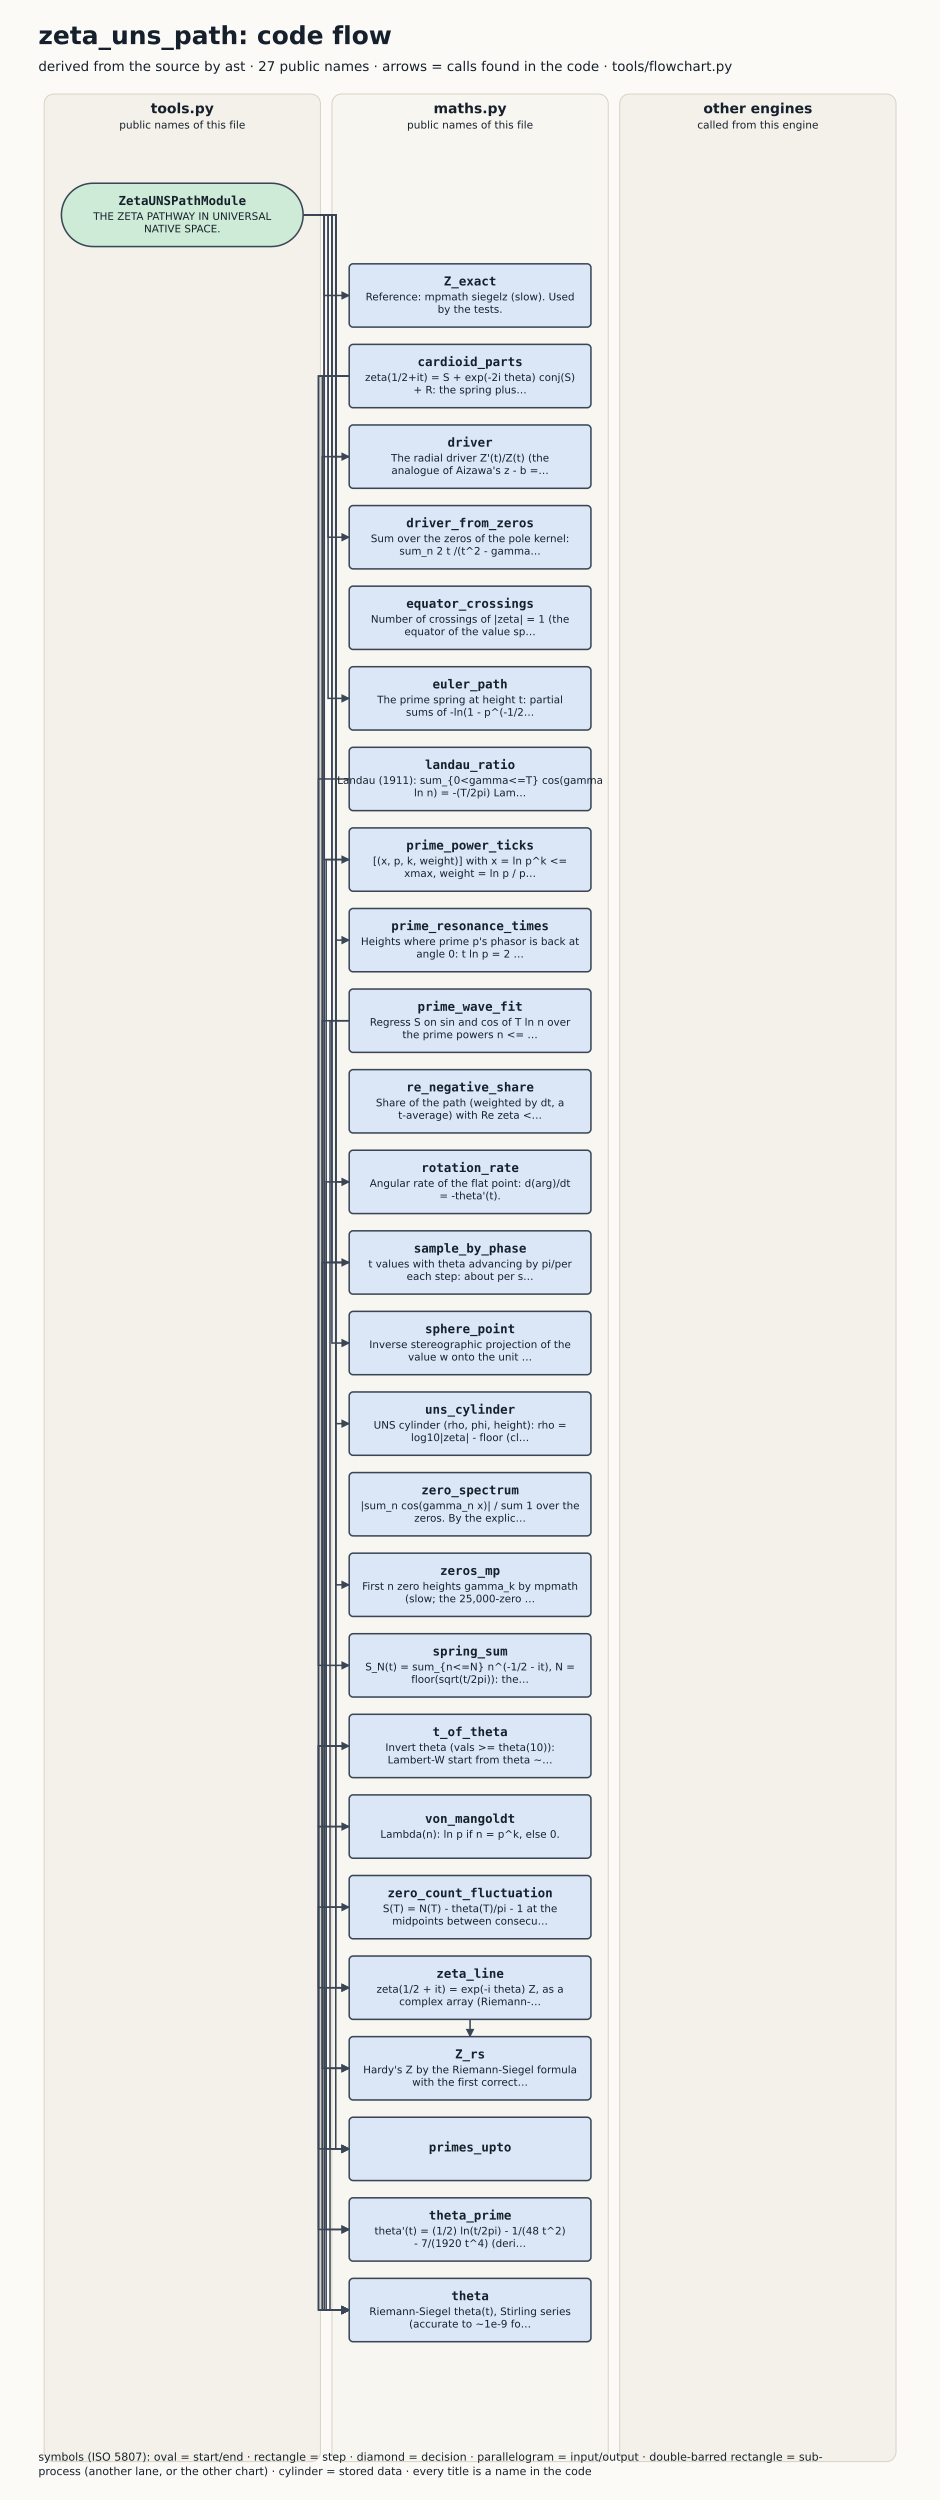
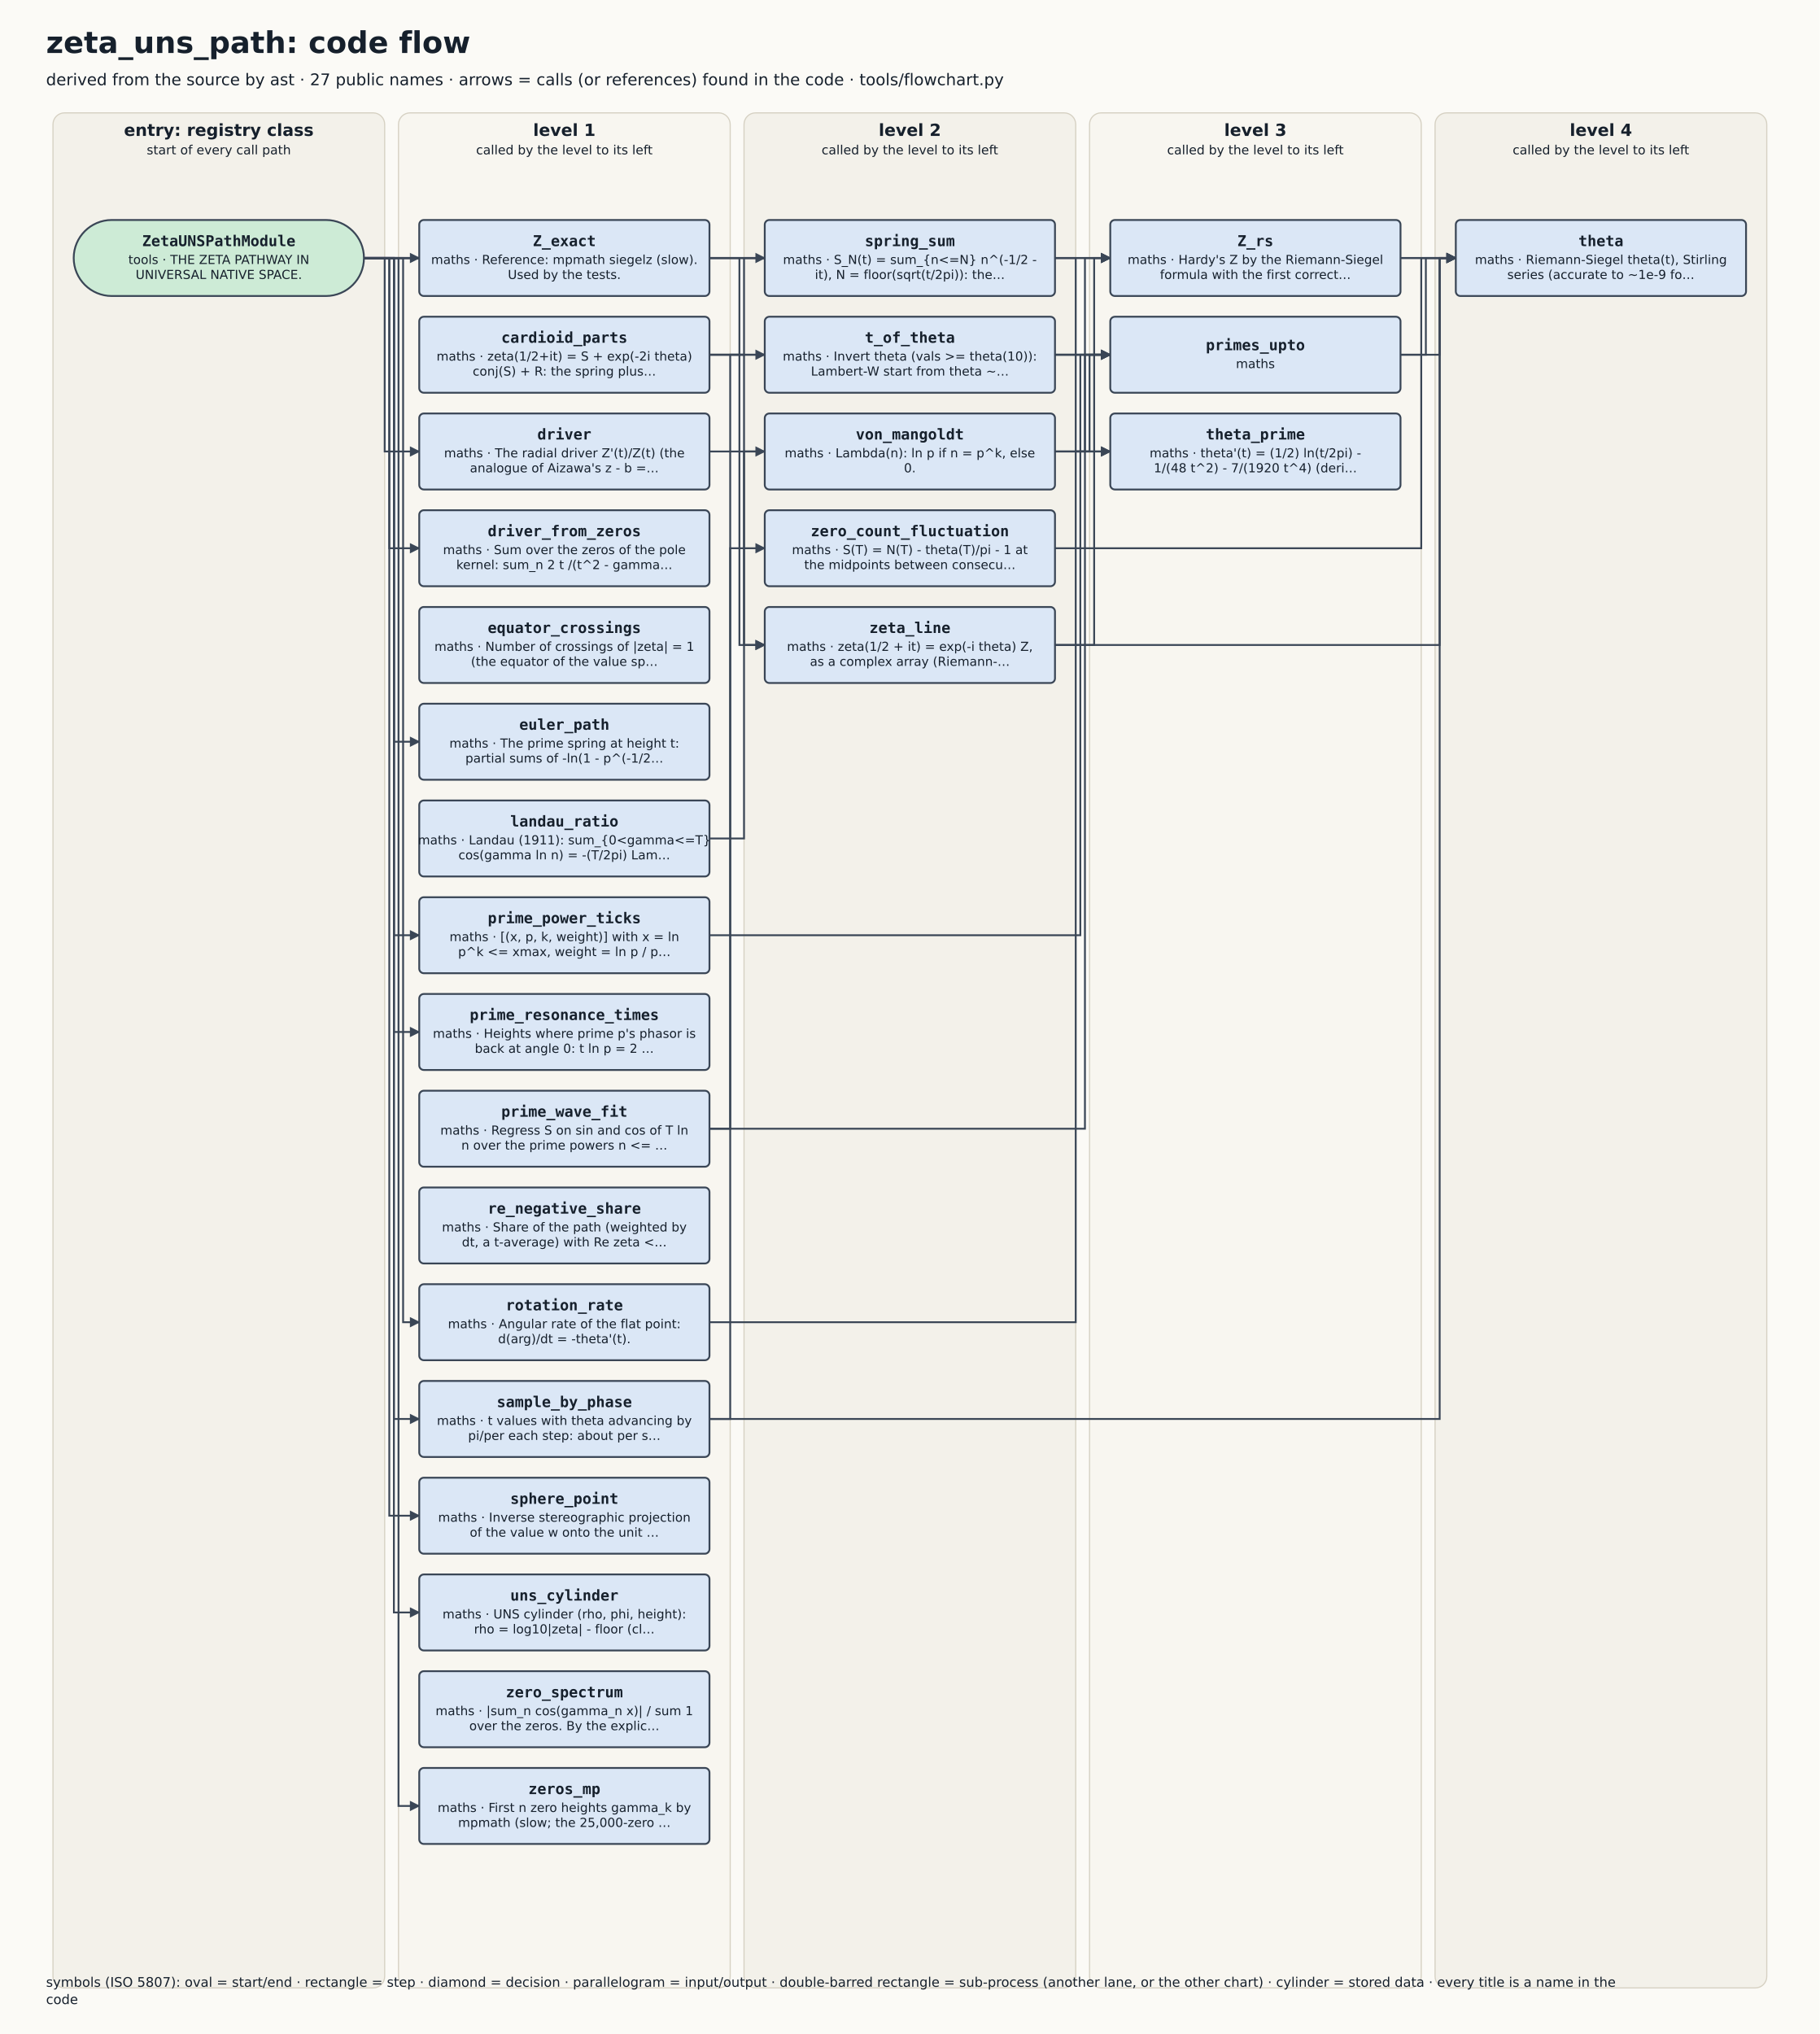
- <svg xmlns="http://www.w3.org/2000/svg" width="980" height="2606" viewBox="0 0 980 2606" font-family="DejaVu Sans, Verdana, sans-serif">
+ <svg xmlns="http://www.w3.org/2000/svg" width="1580" height="1766" viewBox="0 0 1580 1766" font-family="DejaVu Sans, Verdana, sans-serif">
  <defs>
    <marker id="ah" viewBox="0 0 10 10" refX="9" refY="5" markerWidth="9" markerHeight="9" markerUnits="userSpaceOnUse" orient="auto-start-reverse">
      <path d="M0,0 L10,5 L0,10 z" fill="#3a4656" />
    </marker>
  </defs>
-   <rect width="980" height="2606" fill="#fbfaf6" />
+   <rect width="1580" height="1766" fill="#fbfaf6" />
  <text x="40" y="46" font-size="26" font-weight="700" fill="#16202c">zeta_uns_path: code flow</text>
-   <text x="40" y="74" font-size="14" fill="#16202c">derived from the source by ast · 27 public names · arrows = calls found in the code · tools/flowchart.py</text>
-   <rect x="46" y="98" width="288" height="2468" rx="10" fill="#f3f1ea" stroke="#d6d1c3" />
-   <text x="190.0" y="118" font-size="14.5" font-weight="700" fill="#16202c" text-anchor="middle">tools.py</text>
-   <text x="190.0" y="134" font-size="11" fill="#16202c" text-anchor="middle">public names of this file</text>
-   <rect x="346" y="98" width="288" height="2468" rx="10" fill="#f8f6f0" stroke="#d6d1c3" />
-   <text x="490.0" y="118" font-size="14.5" font-weight="700" fill="#16202c" text-anchor="middle">maths.py</text>
-   <text x="490.0" y="134" font-size="11" fill="#16202c" text-anchor="middle">public names of this file</text>
-   <rect x="646" y="98" width="288" height="2468" rx="10" fill="#f3f1ea" stroke="#d6d1c3" />
-   <text x="790.0" y="118" font-size="14.5" font-weight="700" fill="#16202c" text-anchor="middle">other engines</text>
-   <text x="790.0" y="134" font-size="11" fill="#16202c" text-anchor="middle">called from this engine</text>
-   <path d="M364.0,2156.0 L344.0,2156.0 L344.0,2408.0 L364.0,2408.0" fill="none" stroke="#3a4656" stroke-width="1.6" marker-end="url(#ah)" />
-   <path d="M364.0,392.0 L332.0,392.0 L332.0,1736.0 L364.0,1736.0" fill="none" stroke="#3a4656" stroke-width="1.6" marker-end="url(#ah)" />
-   <path d="M364.0,392.0 L336.0,392.0 L336.0,2408.0 L364.0,2408.0" fill="none" stroke="#3a4656" stroke-width="1.6" marker-end="url(#ah)" />
-   <path d="M364.0,392.0 L332.0,392.0 L332.0,2072.0 L364.0,2072.0" fill="none" stroke="#3a4656" stroke-width="1.6" marker-end="url(#ah)" />
-   <path d="M364.0,476.0 L336.0,476.0 L336.0,2156.0 L364.0,2156.0" fill="none" stroke="#3a4656" stroke-width="1.6" marker-end="url(#ah)" />
-   <path d="M364.0,812.0 L332.0,812.0 L332.0,1904.0 L364.0,1904.0" fill="none" stroke="#3a4656" stroke-width="1.6" marker-end="url(#ah)" />
-   <path d="M364.0,896.0 L340.0,896.0 L340.0,2240.0 L364.0,2240.0" fill="none" stroke="#3a4656" stroke-width="1.6" marker-end="url(#ah)" />
-   <path d="M364.0,1064.0 L344.0,1064.0 L344.0,2240.0 L364.0,2240.0" fill="none" stroke="#3a4656" stroke-width="1.6" marker-end="url(#ah)" />
-   <path d="M364.0,1064.0 L336.0,1064.0 L336.0,1988.0 L364.0,1988.0" fill="none" stroke="#3a4656" stroke-width="1.6" marker-end="url(#ah)" />
-   <path d="M364.0,1232.0 L340.0,1232.0 L340.0,2324.0 L364.0,2324.0" fill="none" stroke="#3a4656" stroke-width="1.6" marker-end="url(#ah)" />
-   <path d="M364.0,1316.0 L340.0,1316.0 L340.0,1820.0 L364.0,1820.0" fill="none" stroke="#3a4656" stroke-width="1.6" marker-end="url(#ah)" />
-   <path d="M364.0,1316.0 L336.0,1316.0 L336.0,2408.0 L364.0,2408.0" fill="none" stroke="#3a4656" stroke-width="1.6" marker-end="url(#ah)" />
-   <path d="M364.0,1820.0 L332.0,1820.0 L332.0,2408.0 L364.0,2408.0" fill="none" stroke="#3a4656" stroke-width="1.6" marker-end="url(#ah)" />
-   <path d="M364.0,1820.0 L332.0,1820.0 L332.0,2324.0 L364.0,2324.0" fill="none" stroke="#3a4656" stroke-width="1.6" marker-end="url(#ah)" />
-   <path d="M364.0,1904.0 L332.0,1904.0 L332.0,2240.0 L364.0,2240.0" fill="none" stroke="#3a4656" stroke-width="1.6" marker-end="url(#ah)" />
-   <path d="M364.0,1988.0 L332.0,1988.0 L332.0,2408.0 L364.0,2408.0" fill="none" stroke="#3a4656" stroke-width="1.6" marker-end="url(#ah)" />
-   <path d="M490.0,2105.0 L490.0,2123.0" fill="none" stroke="#3a4656" stroke-width="1.6" marker-end="url(#ah)" />
-   <path d="M364.0,2072.0 L340.0,2072.0 L340.0,2408.0 L364.0,2408.0" fill="none" stroke="#3a4656" stroke-width="1.6" marker-end="url(#ah)" />
-   <path d="M316.0,224.0 L338.0,224.0 L338.0,308.0 L364.0,308.0" fill="none" stroke="#3a4656" stroke-width="1.6" marker-end="url(#ah)" />
-   <path d="M316.0,224.0 L338.0,224.0 L338.0,2156.0 L364.0,2156.0" fill="none" stroke="#3a4656" stroke-width="1.6" marker-end="url(#ah)" />
-   <path d="M316.0,224.0 L346.0,224.0 L346.0,476.0 L364.0,476.0" fill="none" stroke="#3a4656" stroke-width="1.6" marker-end="url(#ah)" />
-   <path d="M316.0,224.0 L342.0,224.0 L342.0,560.0 L364.0,560.0" fill="none" stroke="#3a4656" stroke-width="1.6" marker-end="url(#ah)" />
-   <path d="M316.0,224.0 L342.0,224.0 L342.0,728.0 L364.0,728.0" fill="none" stroke="#3a4656" stroke-width="1.6" marker-end="url(#ah)" />
-   <path d="M316.0,224.0 L338.0,224.0 L338.0,896.0 L364.0,896.0" fill="none" stroke="#3a4656" stroke-width="1.6" marker-end="url(#ah)" />
-   <path d="M316.0,224.0 L350.0,224.0 L350.0,980.0 L364.0,980.0" fill="none" stroke="#3a4656" stroke-width="1.6" marker-end="url(#ah)" />
-   <path d="M316.0,224.0 L350.0,224.0 L350.0,2240.0 L364.0,2240.0" fill="none" stroke="#3a4656" stroke-width="1.6" marker-end="url(#ah)" />
-   <path d="M316.0,224.0 L350.0,224.0 L350.0,1232.0 L364.0,1232.0" fill="none" stroke="#3a4656" stroke-width="1.6" marker-end="url(#ah)" />
-   <path d="M316.0,224.0 L346.0,224.0 L346.0,1316.0 L364.0,1316.0" fill="none" stroke="#3a4656" stroke-width="1.6" marker-end="url(#ah)" />
-   <path d="M316.0,224.0 L346.0,224.0 L346.0,1400.0 L364.0,1400.0" fill="none" stroke="#3a4656" stroke-width="1.6" marker-end="url(#ah)" />
-   <path d="M316.0,224.0 L338.0,224.0 L338.0,2408.0 L364.0,2408.0" fill="none" stroke="#3a4656" stroke-width="1.6" marker-end="url(#ah)" />
-   <path d="M316.0,224.0 L350.0,224.0 L350.0,1484.0 L364.0,1484.0" fill="none" stroke="#3a4656" stroke-width="1.6" marker-end="url(#ah)" />
-   <path d="M316.0,224.0 L350.0,224.0 L350.0,1652.0 L364.0,1652.0" fill="none" stroke="#3a4656" stroke-width="1.6" marker-end="url(#ah)" />
-   <path d="M316.0,224.0 L350.0,224.0 L350.0,2072.0 L364.0,2072.0" fill="none" stroke="#3a4656" stroke-width="1.6" marker-end="url(#ah)" />
+   <text x="40" y="74" font-size="14" fill="#16202c">derived from the source by ast · 27 public names · arrows = calls (or references) found in the code · tools/flowchart.py</text>
+   <rect x="46" y="98" width="288" height="1628" rx="10" fill="#f3f1ea" stroke="#d6d1c3" />
+   <text x="190.0" y="118" font-size="14.5" font-weight="700" fill="#16202c" text-anchor="middle">entry: registry class</text>
+   <text x="190.0" y="134" font-size="11" fill="#16202c" text-anchor="middle">start of every call path</text>
+   <rect x="346" y="98" width="288" height="1628" rx="10" fill="#f8f6f0" stroke="#d6d1c3" />
+   <text x="490.0" y="118" font-size="14.5" font-weight="700" fill="#16202c" text-anchor="middle">level 1</text>
+   <text x="490.0" y="134" font-size="11" fill="#16202c" text-anchor="middle">called by the level to its left</text>
+   <rect x="646" y="98" width="288" height="1628" rx="10" fill="#f3f1ea" stroke="#d6d1c3" />
+   <text x="790.0" y="118" font-size="14.5" font-weight="700" fill="#16202c" text-anchor="middle">level 2</text>
+   <text x="790.0" y="134" font-size="11" fill="#16202c" text-anchor="middle">called by the level to its left</text>
+   <rect x="946" y="98" width="288" height="1628" rx="10" fill="#f8f6f0" stroke="#d6d1c3" />
+   <text x="1090.0" y="118" font-size="14.5" font-weight="700" fill="#16202c" text-anchor="middle">level 3</text>
+   <text x="1090.0" y="134" font-size="11" fill="#16202c" text-anchor="middle">called by the level to its left</text>
+   <rect x="1246" y="98" width="288" height="1628" rx="10" fill="#f3f1ea" stroke="#d6d1c3" />
+   <text x="1390.0" y="118" font-size="14.5" font-weight="700" fill="#16202c" text-anchor="middle">level 4</text>
+   <text x="1390.0" y="134" font-size="11" fill="#16202c" text-anchor="middle">called by the level to its left</text>
+   <path d="M1216.0,224.0 L1234.0,224.0 L1234.0,224.0 L1264.0,224.0" fill="none" stroke="#3a4656" stroke-width="1.6" marker-end="url(#ah)" />
+   <path d="M616.0,308.0 L646.0,308.0 L646.0,224.0 L664.0,224.0" fill="none" stroke="#3a4656" stroke-width="1.6" marker-end="url(#ah)" />
+   <path d="M616.0,308.0 L1250.0,308.0 L1250.0,224.0 L1264.0,224.0" fill="none" stroke="#3a4656" stroke-width="1.6" marker-end="url(#ah)" />
+   <path d="M616.0,308.0 L646.0,308.0 L646.0,560.0 L664.0,560.0" fill="none" stroke="#3a4656" stroke-width="1.6" marker-end="url(#ah)" />
+   <path d="M616.0,392.0 L942.0,392.0 L942.0,224.0 L964.0,224.0" fill="none" stroke="#3a4656" stroke-width="1.6" marker-end="url(#ah)" />
+   <path d="M616.0,728.0 L646.0,728.0 L646.0,392.0 L664.0,392.0" fill="none" stroke="#3a4656" stroke-width="1.6" marker-end="url(#ah)" />
+   <path d="M616.0,812.0 L938.0,812.0 L938.0,308.0 L964.0,308.0" fill="none" stroke="#3a4656" stroke-width="1.6" marker-end="url(#ah)" />
+   <path d="M616.0,980.0 L942.0,980.0 L942.0,308.0 L964.0,308.0" fill="none" stroke="#3a4656" stroke-width="1.6" marker-end="url(#ah)" />
+   <path d="M616.0,980.0 L634.0,980.0 L634.0,476.0 L664.0,476.0" fill="none" stroke="#3a4656" stroke-width="1.6" marker-end="url(#ah)" />
+   <path d="M616.0,1148.0 L934.0,1148.0 L934.0,392.0 L964.0,392.0" fill="none" stroke="#3a4656" stroke-width="1.6" marker-end="url(#ah)" />
+   <path d="M616.0,1232.0 L634.0,1232.0 L634.0,308.0 L664.0,308.0" fill="none" stroke="#3a4656" stroke-width="1.6" marker-end="url(#ah)" />
+   <path d="M616.0,1232.0 L1250.0,1232.0 L1250.0,224.0 L1264.0,224.0" fill="none" stroke="#3a4656" stroke-width="1.6" marker-end="url(#ah)" />
+   <path d="M916.0,308.0 L1238.0,308.0 L1238.0,224.0 L1264.0,224.0" fill="none" stroke="#3a4656" stroke-width="1.6" marker-end="url(#ah)" />
+   <path d="M916.0,308.0 L934.0,308.0 L934.0,392.0 L964.0,392.0" fill="none" stroke="#3a4656" stroke-width="1.6" marker-end="url(#ah)" />
+   <path d="M916.0,392.0 L946.0,392.0 L946.0,308.0 L964.0,308.0" fill="none" stroke="#3a4656" stroke-width="1.6" marker-end="url(#ah)" />
+   <path d="M916.0,476.0 L1234.0,476.0 L1234.0,224.0 L1264.0,224.0" fill="none" stroke="#3a4656" stroke-width="1.6" marker-end="url(#ah)" />
+   <path d="M916.0,560.0 L950.0,560.0 L950.0,224.0 L964.0,224.0" fill="none" stroke="#3a4656" stroke-width="1.6" marker-end="url(#ah)" />
+   <path d="M916.0,560.0 L1250.0,560.0 L1250.0,224.0 L1264.0,224.0" fill="none" stroke="#3a4656" stroke-width="1.6" marker-end="url(#ah)" />
+   <path d="M316.0,224.0 L350.0,224.0 L350.0,224.0 L364.0,224.0" fill="none" stroke="#3a4656" stroke-width="1.6" marker-end="url(#ah)" />
+   <path d="M316.0,224.0 L946.0,224.0 L946.0,224.0 L964.0,224.0" fill="none" stroke="#3a4656" stroke-width="1.6" marker-end="url(#ah)" />
+   <path d="M316.0,224.0 L334.0,224.0 L334.0,392.0 L364.0,392.0" fill="none" stroke="#3a4656" stroke-width="1.6" marker-end="url(#ah)" />
+   <path d="M316.0,224.0 L338.0,224.0 L338.0,476.0 L364.0,476.0" fill="none" stroke="#3a4656" stroke-width="1.6" marker-end="url(#ah)" />
+   <path d="M316.0,224.0 L342.0,224.0 L342.0,644.0 L364.0,644.0" fill="none" stroke="#3a4656" stroke-width="1.6" marker-end="url(#ah)" />
+   <path d="M316.0,224.0 L342.0,224.0 L342.0,812.0 L364.0,812.0" fill="none" stroke="#3a4656" stroke-width="1.6" marker-end="url(#ah)" />
+   <path d="M316.0,224.0 L342.0,224.0 L342.0,896.0 L364.0,896.0" fill="none" stroke="#3a4656" stroke-width="1.6" marker-end="url(#ah)" />
+   <path d="M316.0,224.0 L934.0,224.0 L934.0,308.0 L964.0,308.0" fill="none" stroke="#3a4656" stroke-width="1.6" marker-end="url(#ah)" />
+   <path d="M316.0,224.0 L350.0,224.0 L350.0,1148.0 L364.0,1148.0" fill="none" stroke="#3a4656" stroke-width="1.6" marker-end="url(#ah)" />
+   <path d="M316.0,224.0 L342.0,224.0 L342.0,1232.0 L364.0,1232.0" fill="none" stroke="#3a4656" stroke-width="1.6" marker-end="url(#ah)" />
+   <path d="M316.0,224.0 L338.0,224.0 L338.0,1316.0 L364.0,1316.0" fill="none" stroke="#3a4656" stroke-width="1.6" marker-end="url(#ah)" />
+   <path d="M316.0,224.0 L1246.0,224.0 L1246.0,224.0 L1264.0,224.0" fill="none" stroke="#3a4656" stroke-width="1.6" marker-end="url(#ah)" />
+   <path d="M316.0,224.0 L342.0,224.0 L342.0,1400.0 L364.0,1400.0" fill="none" stroke="#3a4656" stroke-width="1.6" marker-end="url(#ah)" />
+   <path d="M316.0,224.0 L346.0,224.0 L346.0,1568.0 L364.0,1568.0" fill="none" stroke="#3a4656" stroke-width="1.6" marker-end="url(#ah)" />
+   <path d="M316.0,224.0 L642.0,224.0 L642.0,560.0 L664.0,560.0" fill="none" stroke="#3a4656" stroke-width="1.6" marker-end="url(#ah)" />
  <rect x="64.0" y="191.0" width="252" height="66" rx="33.0" fill="#cdebd6" stroke="#3a4656" stroke-width="1.6" />
  <text x="190.0" y="213.7" font-size="13.0" font-weight="700" fill="#16202c" text-anchor="middle" font-family="DejaVu Sans Mono, monospace">ZetaUNSPathModule</text>
-   <text x="190.0" y="229.2" font-size="10.8" fill="#16202c" text-anchor="middle">THE ZETA PATHWAY IN UNIVERSAL</text>
-   <text x="190.0" y="242.2" font-size="10.8" fill="#16202c" text-anchor="middle">NATIVE SPACE.</text>
+   <text x="190.0" y="229.2" font-size="10.8" fill="#16202c" text-anchor="middle">tools · THE ZETA PATHWAY IN</text>
+   <text x="190.0" y="242.2" font-size="10.8" fill="#16202c" text-anchor="middle">UNIVERSAL NATIVE SPACE.</text>
+   <rect x="364.0" y="191.0" width="252" height="66" rx="4" fill="#dbe7f6" stroke="#3a4656" stroke-width="1.6" />
+   <text x="490.0" y="213.7" font-size="13.0" font-weight="700" fill="#16202c" text-anchor="middle" font-family="DejaVu Sans Mono, monospace">Z_exact</text>
+   <text x="490.0" y="229.2" font-size="10.8" fill="#16202c" text-anchor="middle">maths · Reference: mpmath siegelz (slow).</text>
+   <text x="490.0" y="242.2" font-size="10.8" fill="#16202c" text-anchor="middle">Used by the tests.</text>
  <rect x="364.0" y="275.0" width="252" height="66" rx="4" fill="#dbe7f6" stroke="#3a4656" stroke-width="1.6" />
-   <text x="490.0" y="297.6" font-size="13.0" font-weight="700" fill="#16202c" text-anchor="middle" font-family="DejaVu Sans Mono, monospace">Z_exact</text>
-   <text x="490.0" y="313.1" font-size="10.8" fill="#16202c" text-anchor="middle">Reference: mpmath siegelz (slow).  Used</text>
-   <text x="490.0" y="326.1" font-size="10.8" fill="#16202c" text-anchor="middle">by the tests.</text>
+   <text x="490.0" y="297.6" font-size="13.0" font-weight="700" fill="#16202c" text-anchor="middle" font-family="DejaVu Sans Mono, monospace">cardioid_parts</text>
+   <text x="490.0" y="313.1" font-size="10.8" fill="#16202c" text-anchor="middle">maths · zeta(1/2+it) = S + exp(-2i theta)</text>
+   <text x="490.0" y="326.1" font-size="10.8" fill="#16202c" text-anchor="middle">conj(S) + R: the spring plus…</text>
  <rect x="364.0" y="359.0" width="252" height="66" rx="4" fill="#dbe7f6" stroke="#3a4656" stroke-width="1.6" />
-   <text x="490.0" y="381.6" font-size="13.0" font-weight="700" fill="#16202c" text-anchor="middle" font-family="DejaVu Sans Mono, monospace">cardioid_parts</text>
-   <text x="490.0" y="397.1" font-size="10.8" fill="#16202c" text-anchor="middle">zeta(1/2+it) = S + exp(-2i theta) conj(S)</text>
-   <text x="490.0" y="410.1" font-size="10.8" fill="#16202c" text-anchor="middle">+ R: the spring plus…</text>
+   <text x="490.0" y="381.6" font-size="13.0" font-weight="700" fill="#16202c" text-anchor="middle" font-family="DejaVu Sans Mono, monospace">driver</text>
+   <text x="490.0" y="397.1" font-size="10.8" fill="#16202c" text-anchor="middle">maths · The radial driver Z'(t)/Z(t) (the</text>
+   <text x="490.0" y="410.1" font-size="10.8" fill="#16202c" text-anchor="middle">analogue of Aizawa's z - b =…</text>
  <rect x="364.0" y="443.0" width="252" height="66" rx="4" fill="#dbe7f6" stroke="#3a4656" stroke-width="1.6" />
-   <text x="490.0" y="465.6" font-size="13.0" font-weight="700" fill="#16202c" text-anchor="middle" font-family="DejaVu Sans Mono, monospace">driver</text>
-   <text x="490.0" y="481.1" font-size="10.8" fill="#16202c" text-anchor="middle">The radial driver Z'(t)/Z(t) (the</text>
-   <text x="490.0" y="494.1" font-size="10.8" fill="#16202c" text-anchor="middle">analogue of Aizawa's z - b =…</text>
+   <text x="490.0" y="465.6" font-size="13.0" font-weight="700" fill="#16202c" text-anchor="middle" font-family="DejaVu Sans Mono, monospace">driver_from_zeros</text>
+   <text x="490.0" y="481.1" font-size="10.8" fill="#16202c" text-anchor="middle">maths · Sum over the zeros of the pole</text>
+   <text x="490.0" y="494.1" font-size="10.8" fill="#16202c" text-anchor="middle">kernel: sum_n 2 t /(t^2 - gamma…</text>
  <rect x="364.0" y="527.0" width="252" height="66" rx="4" fill="#dbe7f6" stroke="#3a4656" stroke-width="1.6" />
-   <text x="490.0" y="549.6" font-size="13.0" font-weight="700" fill="#16202c" text-anchor="middle" font-family="DejaVu Sans Mono, monospace">driver_from_zeros</text>
-   <text x="490.0" y="565.1" font-size="10.8" fill="#16202c" text-anchor="middle">Sum over the zeros of the pole kernel:</text>
-   <text x="490.0" y="578.1" font-size="10.8" fill="#16202c" text-anchor="middle">sum_n 2 t /(t^2 - gamma…</text>
+   <text x="490.0" y="549.6" font-size="13.0" font-weight="700" fill="#16202c" text-anchor="middle" font-family="DejaVu Sans Mono, monospace">equator_crossings</text>
+   <text x="490.0" y="565.1" font-size="10.8" fill="#16202c" text-anchor="middle">maths · Number of crossings of |zeta| = 1</text>
+   <text x="490.0" y="578.1" font-size="10.8" fill="#16202c" text-anchor="middle">(the equator of the value sp…</text>
  <rect x="364.0" y="611.0" width="252" height="66" rx="4" fill="#dbe7f6" stroke="#3a4656" stroke-width="1.6" />
-   <text x="490.0" y="633.6" font-size="13.0" font-weight="700" fill="#16202c" text-anchor="middle" font-family="DejaVu Sans Mono, monospace">equator_crossings</text>
-   <text x="490.0" y="649.1" font-size="10.8" fill="#16202c" text-anchor="middle">Number of crossings of |zeta| = 1 (the</text>
-   <text x="490.0" y="662.1" font-size="10.8" fill="#16202c" text-anchor="middle">equator of the value sp…</text>
+   <text x="490.0" y="633.6" font-size="13.0" font-weight="700" fill="#16202c" text-anchor="middle" font-family="DejaVu Sans Mono, monospace">euler_path</text>
+   <text x="490.0" y="649.1" font-size="10.8" fill="#16202c" text-anchor="middle">maths · The prime spring at height t:</text>
+   <text x="490.0" y="662.1" font-size="10.8" fill="#16202c" text-anchor="middle">partial sums of  -ln(1 - p^(-1/2…</text>
  <rect x="364.0" y="695.0" width="252" height="66" rx="4" fill="#dbe7f6" stroke="#3a4656" stroke-width="1.6" />
-   <text x="490.0" y="717.6" font-size="13.0" font-weight="700" fill="#16202c" text-anchor="middle" font-family="DejaVu Sans Mono, monospace">euler_path</text>
-   <text x="490.0" y="733.1" font-size="10.8" fill="#16202c" text-anchor="middle">The prime spring at height t: partial</text>
-   <text x="490.0" y="746.1" font-size="10.8" fill="#16202c" text-anchor="middle">sums of  -ln(1 - p^(-1/2…</text>
+   <text x="490.0" y="717.6" font-size="13.0" font-weight="700" fill="#16202c" text-anchor="middle" font-family="DejaVu Sans Mono, monospace">landau_ratio</text>
+   <text x="490.0" y="733.1" font-size="10.8" fill="#16202c" text-anchor="middle">maths · Landau (1911): sum_{0&lt;gamma&lt;=T}</text>
+   <text x="490.0" y="746.1" font-size="10.8" fill="#16202c" text-anchor="middle">cos(gamma ln n) = -(T/2pi) Lam…</text>
  <rect x="364.0" y="779.0" width="252" height="66" rx="4" fill="#dbe7f6" stroke="#3a4656" stroke-width="1.6" />
-   <text x="490.0" y="801.6" font-size="13.0" font-weight="700" fill="#16202c" text-anchor="middle" font-family="DejaVu Sans Mono, monospace">landau_ratio</text>
-   <text x="490.0" y="817.1" font-size="10.8" fill="#16202c" text-anchor="middle">Landau (1911): sum_{0&lt;gamma&lt;=T} cos(gamma</text>
-   <text x="490.0" y="830.1" font-size="10.8" fill="#16202c" text-anchor="middle">ln n) = -(T/2pi) Lam…</text>
+   <text x="490.0" y="801.6" font-size="13.0" font-weight="700" fill="#16202c" text-anchor="middle" font-family="DejaVu Sans Mono, monospace">prime_power_ticks</text>
+   <text x="490.0" y="817.1" font-size="10.8" fill="#16202c" text-anchor="middle">maths · [(x, p, k, weight)] with x = ln</text>
+   <text x="490.0" y="830.1" font-size="10.8" fill="#16202c" text-anchor="middle">p^k &lt;= xmax, weight = ln p / p…</text>
  <rect x="364.0" y="863.0" width="252" height="66" rx="4" fill="#dbe7f6" stroke="#3a4656" stroke-width="1.6" />
-   <text x="490.0" y="885.6" font-size="13.0" font-weight="700" fill="#16202c" text-anchor="middle" font-family="DejaVu Sans Mono, monospace">prime_power_ticks</text>
-   <text x="490.0" y="901.1" font-size="10.8" fill="#16202c" text-anchor="middle">[(x, p, k, weight)] with x = ln p^k &lt;=</text>
-   <text x="490.0" y="914.1" font-size="10.8" fill="#16202c" text-anchor="middle">xmax, weight = ln p / p…</text>
+   <text x="490.0" y="885.6" font-size="13.0" font-weight="700" fill="#16202c" text-anchor="middle" font-family="DejaVu Sans Mono, monospace">prime_resonance_times</text>
+   <text x="490.0" y="901.1" font-size="10.8" fill="#16202c" text-anchor="middle">maths · Heights where prime p's phasor is</text>
+   <text x="490.0" y="914.1" font-size="10.8" fill="#16202c" text-anchor="middle">back at angle 0: t ln p = 2 …</text>
  <rect x="364.0" y="947.0" width="252" height="66" rx="4" fill="#dbe7f6" stroke="#3a4656" stroke-width="1.6" />
-   <text x="490.0" y="969.6" font-size="13.0" font-weight="700" fill="#16202c" text-anchor="middle" font-family="DejaVu Sans Mono, monospace">prime_resonance_times</text>
-   <text x="490.0" y="985.1" font-size="10.8" fill="#16202c" text-anchor="middle">Heights where prime p's phasor is back at</text>
-   <text x="490.0" y="998.1" font-size="10.8" fill="#16202c" text-anchor="middle">angle 0: t ln p = 2 …</text>
+   <text x="490.0" y="969.6" font-size="13.0" font-weight="700" fill="#16202c" text-anchor="middle" font-family="DejaVu Sans Mono, monospace">prime_wave_fit</text>
+   <text x="490.0" y="985.1" font-size="10.8" fill="#16202c" text-anchor="middle">maths · Regress S on sin and cos of T ln</text>
+   <text x="490.0" y="998.1" font-size="10.8" fill="#16202c" text-anchor="middle">n over the prime powers n &lt;= …</text>
  <rect x="364.0" y="1031.0" width="252" height="66" rx="4" fill="#dbe7f6" stroke="#3a4656" stroke-width="1.6" />
-   <text x="490.0" y="1053.7" font-size="13.0" font-weight="700" fill="#16202c" text-anchor="middle" font-family="DejaVu Sans Mono, monospace">prime_wave_fit</text>
-   <text x="490.0" y="1069.2" font-size="10.8" fill="#16202c" text-anchor="middle">Regress S on sin and cos of T ln n over</text>
-   <text x="490.0" y="1082.2" font-size="10.8" fill="#16202c" text-anchor="middle">the prime powers n &lt;= …</text>
+   <text x="490.0" y="1053.7" font-size="13.0" font-weight="700" fill="#16202c" text-anchor="middle" font-family="DejaVu Sans Mono, monospace">re_negative_share</text>
+   <text x="490.0" y="1069.2" font-size="10.8" fill="#16202c" text-anchor="middle">maths · Share of the path (weighted by</text>
+   <text x="490.0" y="1082.2" font-size="10.8" fill="#16202c" text-anchor="middle">dt, a t-average) with Re zeta &lt;…</text>
  <rect x="364.0" y="1115.0" width="252" height="66" rx="4" fill="#dbe7f6" stroke="#3a4656" stroke-width="1.6" />
-   <text x="490.0" y="1137.7" font-size="13.0" font-weight="700" fill="#16202c" text-anchor="middle" font-family="DejaVu Sans Mono, monospace">re_negative_share</text>
-   <text x="490.0" y="1153.2" font-size="10.8" fill="#16202c" text-anchor="middle">Share of the path (weighted by dt, a</text>
-   <text x="490.0" y="1166.2" font-size="10.8" fill="#16202c" text-anchor="middle">t-average) with Re zeta &lt;…</text>
+   <text x="490.0" y="1137.7" font-size="13.0" font-weight="700" fill="#16202c" text-anchor="middle" font-family="DejaVu Sans Mono, monospace">rotation_rate</text>
+   <text x="490.0" y="1153.2" font-size="10.8" fill="#16202c" text-anchor="middle">maths · Angular rate of the flat point:</text>
+   <text x="490.0" y="1166.2" font-size="10.8" fill="#16202c" text-anchor="middle">d(arg)/dt = -theta'(t).</text>
  <rect x="364.0" y="1199.0" width="252" height="66" rx="4" fill="#dbe7f6" stroke="#3a4656" stroke-width="1.6" />
-   <text x="490.0" y="1221.7" font-size="13.0" font-weight="700" fill="#16202c" text-anchor="middle" font-family="DejaVu Sans Mono, monospace">rotation_rate</text>
-   <text x="490.0" y="1237.2" font-size="10.8" fill="#16202c" text-anchor="middle">Angular rate of the flat point: d(arg)/dt</text>
-   <text x="490.0" y="1250.2" font-size="10.8" fill="#16202c" text-anchor="middle">= -theta'(t).</text>
+   <text x="490.0" y="1221.7" font-size="13.0" font-weight="700" fill="#16202c" text-anchor="middle" font-family="DejaVu Sans Mono, monospace">sample_by_phase</text>
+   <text x="490.0" y="1237.2" font-size="10.8" fill="#16202c" text-anchor="middle">maths · t values with theta advancing by</text>
+   <text x="490.0" y="1250.2" font-size="10.8" fill="#16202c" text-anchor="middle">pi/per each step: about per s…</text>
  <rect x="364.0" y="1283.0" width="252" height="66" rx="4" fill="#dbe7f6" stroke="#3a4656" stroke-width="1.6" />
-   <text x="490.0" y="1305.7" font-size="13.0" font-weight="700" fill="#16202c" text-anchor="middle" font-family="DejaVu Sans Mono, monospace">sample_by_phase</text>
-   <text x="490.0" y="1321.2" font-size="10.8" fill="#16202c" text-anchor="middle">t values with theta advancing by pi/per</text>
-   <text x="490.0" y="1334.2" font-size="10.8" fill="#16202c" text-anchor="middle">each step: about per s…</text>
+   <text x="490.0" y="1305.7" font-size="13.0" font-weight="700" fill="#16202c" text-anchor="middle" font-family="DejaVu Sans Mono, monospace">sphere_point</text>
+   <text x="490.0" y="1321.2" font-size="10.8" fill="#16202c" text-anchor="middle">maths · Inverse stereographic projection</text>
+   <text x="490.0" y="1334.2" font-size="10.8" fill="#16202c" text-anchor="middle">of the value w onto the unit …</text>
  <rect x="364.0" y="1367.0" width="252" height="66" rx="4" fill="#dbe7f6" stroke="#3a4656" stroke-width="1.6" />
-   <text x="490.0" y="1389.7" font-size="13.0" font-weight="700" fill="#16202c" text-anchor="middle" font-family="DejaVu Sans Mono, monospace">sphere_point</text>
-   <text x="490.0" y="1405.2" font-size="10.8" fill="#16202c" text-anchor="middle">Inverse stereographic projection of the</text>
-   <text x="490.0" y="1418.2" font-size="10.8" fill="#16202c" text-anchor="middle">value w onto the unit …</text>
+   <text x="490.0" y="1389.7" font-size="13.0" font-weight="700" fill="#16202c" text-anchor="middle" font-family="DejaVu Sans Mono, monospace">uns_cylinder</text>
+   <text x="490.0" y="1405.2" font-size="10.8" fill="#16202c" text-anchor="middle">maths · UNS cylinder (rho, phi, height):</text>
+   <text x="490.0" y="1418.2" font-size="10.8" fill="#16202c" text-anchor="middle">rho = log10|zeta| - floor (cl…</text>
  <rect x="364.0" y="1451.0" width="252" height="66" rx="4" fill="#dbe7f6" stroke="#3a4656" stroke-width="1.6" />
-   <text x="490.0" y="1473.7" font-size="13.0" font-weight="700" fill="#16202c" text-anchor="middle" font-family="DejaVu Sans Mono, monospace">uns_cylinder</text>
-   <text x="490.0" y="1489.2" font-size="10.8" fill="#16202c" text-anchor="middle">UNS cylinder (rho, phi, height): rho =</text>
-   <text x="490.0" y="1502.2" font-size="10.8" fill="#16202c" text-anchor="middle">log10|zeta| - floor (cl…</text>
+   <text x="490.0" y="1473.7" font-size="13.0" font-weight="700" fill="#16202c" text-anchor="middle" font-family="DejaVu Sans Mono, monospace">zero_spectrum</text>
+   <text x="490.0" y="1489.2" font-size="10.8" fill="#16202c" text-anchor="middle">maths · |sum_n cos(gamma_n x)| / sum 1</text>
+   <text x="490.0" y="1502.2" font-size="10.8" fill="#16202c" text-anchor="middle">over the zeros.  By the explic…</text>
  <rect x="364.0" y="1535.0" width="252" height="66" rx="4" fill="#dbe7f6" stroke="#3a4656" stroke-width="1.6" />
-   <text x="490.0" y="1557.7" font-size="13.0" font-weight="700" fill="#16202c" text-anchor="middle" font-family="DejaVu Sans Mono, monospace">zero_spectrum</text>
-   <text x="490.0" y="1573.2" font-size="10.8" fill="#16202c" text-anchor="middle">|sum_n cos(gamma_n x)| / sum 1  over the</text>
-   <text x="490.0" y="1586.2" font-size="10.8" fill="#16202c" text-anchor="middle">zeros.  By the explic…</text>
-   <rect x="364.0" y="1619.0" width="252" height="66" rx="4" fill="#dbe7f6" stroke="#3a4656" stroke-width="1.6" />
-   <text x="490.0" y="1641.7" font-size="13.0" font-weight="700" fill="#16202c" text-anchor="middle" font-family="DejaVu Sans Mono, monospace">zeros_mp</text>
-   <text x="490.0" y="1657.2" font-size="10.8" fill="#16202c" text-anchor="middle">First n zero heights gamma_k by mpmath</text>
-   <text x="490.0" y="1670.2" font-size="10.8" fill="#16202c" text-anchor="middle">(slow; the 25,000-zero …</text>
-   <rect x="364.0" y="1703.0" width="252" height="66" rx="4" fill="#dbe7f6" stroke="#3a4656" stroke-width="1.6" />
-   <text x="490.0" y="1725.7" font-size="13.0" font-weight="700" fill="#16202c" text-anchor="middle" font-family="DejaVu Sans Mono, monospace">spring_sum</text>
-   <text x="490.0" y="1741.2" font-size="10.8" fill="#16202c" text-anchor="middle">S_N(t) = sum_{n&lt;=N} n^(-1/2 - it), N =</text>
-   <text x="490.0" y="1754.2" font-size="10.8" fill="#16202c" text-anchor="middle">floor(sqrt(t/2pi)): the…</text>
-   <rect x="364.0" y="1787.0" width="252" height="66" rx="4" fill="#dbe7f6" stroke="#3a4656" stroke-width="1.6" />
-   <text x="490.0" y="1809.7" font-size="13.0" font-weight="700" fill="#16202c" text-anchor="middle" font-family="DejaVu Sans Mono, monospace">t_of_theta</text>
-   <text x="490.0" y="1825.2" font-size="10.8" fill="#16202c" text-anchor="middle">Invert theta (vals &gt;= theta(10)):</text>
-   <text x="490.0" y="1838.2" font-size="10.8" fill="#16202c" text-anchor="middle">Lambert-W start from theta ~…</text>
-   <rect x="364.0" y="1871.0" width="252" height="66" rx="4" fill="#dbe7f6" stroke="#3a4656" stroke-width="1.6" />
-   <text x="490.0" y="1900.2" font-size="13.0" font-weight="700" fill="#16202c" text-anchor="middle" font-family="DejaVu Sans Mono, monospace">von_mangoldt</text>
-   <text x="490.0" y="1915.7" font-size="10.8" fill="#16202c" text-anchor="middle">Lambda(n): ln p if n = p^k, else 0.</text>
-   <rect x="364.0" y="1955.0" width="252" height="66" rx="4" fill="#dbe7f6" stroke="#3a4656" stroke-width="1.6" />
-   <text x="490.0" y="1977.7" font-size="13.0" font-weight="700" fill="#16202c" text-anchor="middle" font-family="DejaVu Sans Mono, monospace">zero_count_fluctuation</text>
-   <text x="490.0" y="1993.2" font-size="10.8" fill="#16202c" text-anchor="middle">S(T) = N(T) - theta(T)/pi - 1 at the</text>
-   <text x="490.0" y="2006.2" font-size="10.8" fill="#16202c" text-anchor="middle">midpoints between consecu…</text>
-   <rect x="364.0" y="2039.0" width="252" height="66" rx="4" fill="#dbe7f6" stroke="#3a4656" stroke-width="1.6" />
-   <text x="490.0" y="2061.7" font-size="13.0" font-weight="700" fill="#16202c" text-anchor="middle" font-family="DejaVu Sans Mono, monospace">zeta_line</text>
-   <text x="490.0" y="2077.2" font-size="10.8" fill="#16202c" text-anchor="middle">zeta(1/2 + it) = exp(-i theta) Z, as a</text>
-   <text x="490.0" y="2090.2" font-size="10.8" fill="#16202c" text-anchor="middle">complex array (Riemann-…</text>
-   <rect x="364.0" y="2123.0" width="252" height="66" rx="4" fill="#dbe7f6" stroke="#3a4656" stroke-width="1.6" />
-   <text x="490.0" y="2145.7" font-size="13.0" font-weight="700" fill="#16202c" text-anchor="middle" font-family="DejaVu Sans Mono, monospace">Z_rs</text>
-   <text x="490.0" y="2161.2" font-size="10.8" fill="#16202c" text-anchor="middle">Hardy's Z by the Riemann-Siegel formula</text>
-   <text x="490.0" y="2174.2" font-size="10.8" fill="#16202c" text-anchor="middle">with the first correct…</text>
-   <rect x="364.0" y="2207.0" width="252" height="66" rx="4" fill="#dbe7f6" stroke="#3a4656" stroke-width="1.6" />
-   <text x="490.0" y="2242.7" font-size="13.0" font-weight="700" fill="#16202c" text-anchor="middle" font-family="DejaVu Sans Mono, monospace">primes_upto</text>
-   <rect x="364.0" y="2291.0" width="252" height="66" rx="4" fill="#dbe7f6" stroke="#3a4656" stroke-width="1.6" />
-   <text x="490.0" y="2313.7" font-size="13.0" font-weight="700" fill="#16202c" text-anchor="middle" font-family="DejaVu Sans Mono, monospace">theta_prime</text>
-   <text x="490.0" y="2329.2" font-size="10.8" fill="#16202c" text-anchor="middle">theta'(t) = (1/2) ln(t/2pi) - 1/(48 t^2)</text>
-   <text x="490.0" y="2342.2" font-size="10.8" fill="#16202c" text-anchor="middle">- 7/(1920 t^4)  (deri…</text>
-   <rect x="364.0" y="2375.0" width="252" height="66" rx="4" fill="#dbe7f6" stroke="#3a4656" stroke-width="1.6" />
-   <text x="490.0" y="2397.7" font-size="13.0" font-weight="700" fill="#16202c" text-anchor="middle" font-family="DejaVu Sans Mono, monospace">theta</text>
-   <text x="490.0" y="2413.2" font-size="10.8" fill="#16202c" text-anchor="middle">Riemann-Siegel theta(t), Stirling series</text>
-   <text x="490.0" y="2426.2" font-size="10.8" fill="#16202c" text-anchor="middle">(accurate to ~1e-9 fo…</text>
-   <text x="40" y="2565" font-size="11.5" fill="#16202c">symbols (ISO 5807): oval = start/end · rectangle = step · diamond = decision · parallelogram = input/output · double-barred rectangle = sub-</text>
-   <text x="40" y="2580" font-size="11.5" fill="#16202c">process (another lane, or the other chart) · cylinder = stored data · every title is a name in the code</text>
+   <text x="490.0" y="1557.7" font-size="13.0" font-weight="700" fill="#16202c" text-anchor="middle" font-family="DejaVu Sans Mono, monospace">zeros_mp</text>
+   <text x="490.0" y="1573.2" font-size="10.8" fill="#16202c" text-anchor="middle">maths · First n zero heights gamma_k by</text>
+   <text x="490.0" y="1586.2" font-size="10.8" fill="#16202c" text-anchor="middle">mpmath (slow; the 25,000-zero …</text>
+   <rect x="664.0" y="191.0" width="252" height="66" rx="4" fill="#dbe7f6" stroke="#3a4656" stroke-width="1.6" />
+   <text x="790.0" y="213.7" font-size="13.0" font-weight="700" fill="#16202c" text-anchor="middle" font-family="DejaVu Sans Mono, monospace">spring_sum</text>
+   <text x="790.0" y="229.2" font-size="10.8" fill="#16202c" text-anchor="middle">maths · S_N(t) = sum_{n&lt;=N} n^(-1/2 -</text>
+   <text x="790.0" y="242.2" font-size="10.8" fill="#16202c" text-anchor="middle">it), N = floor(sqrt(t/2pi)): the…</text>
+   <rect x="664.0" y="275.0" width="252" height="66" rx="4" fill="#dbe7f6" stroke="#3a4656" stroke-width="1.6" />
+   <text x="790.0" y="297.6" font-size="13.0" font-weight="700" fill="#16202c" text-anchor="middle" font-family="DejaVu Sans Mono, monospace">t_of_theta</text>
+   <text x="790.0" y="313.1" font-size="10.8" fill="#16202c" text-anchor="middle">maths · Invert theta (vals &gt;= theta(10)):</text>
+   <text x="790.0" y="326.1" font-size="10.8" fill="#16202c" text-anchor="middle">Lambert-W start from theta ~…</text>
+   <rect x="664.0" y="359.0" width="252" height="66" rx="4" fill="#dbe7f6" stroke="#3a4656" stroke-width="1.6" />
+   <text x="790.0" y="381.6" font-size="13.0" font-weight="700" fill="#16202c" text-anchor="middle" font-family="DejaVu Sans Mono, monospace">von_mangoldt</text>
+   <text x="790.0" y="397.1" font-size="10.8" fill="#16202c" text-anchor="middle">maths · Lambda(n): ln p if n = p^k, else</text>
+   <text x="790.0" y="410.1" font-size="10.8" fill="#16202c" text-anchor="middle">0.</text>
+   <rect x="664.0" y="443.0" width="252" height="66" rx="4" fill="#dbe7f6" stroke="#3a4656" stroke-width="1.6" />
+   <text x="790.0" y="465.6" font-size="13.0" font-weight="700" fill="#16202c" text-anchor="middle" font-family="DejaVu Sans Mono, monospace">zero_count_fluctuation</text>
+   <text x="790.0" y="481.1" font-size="10.8" fill="#16202c" text-anchor="middle">maths · S(T) = N(T) - theta(T)/pi - 1 at</text>
+   <text x="790.0" y="494.1" font-size="10.8" fill="#16202c" text-anchor="middle">the midpoints between consecu…</text>
+   <rect x="664.0" y="527.0" width="252" height="66" rx="4" fill="#dbe7f6" stroke="#3a4656" stroke-width="1.6" />
+   <text x="790.0" y="549.6" font-size="13.0" font-weight="700" fill="#16202c" text-anchor="middle" font-family="DejaVu Sans Mono, monospace">zeta_line</text>
+   <text x="790.0" y="565.1" font-size="10.8" fill="#16202c" text-anchor="middle">maths · zeta(1/2 + it) = exp(-i theta) Z,</text>
+   <text x="790.0" y="578.1" font-size="10.8" fill="#16202c" text-anchor="middle">as a complex array (Riemann-…</text>
+   <rect x="964.0" y="191.0" width="252" height="66" rx="4" fill="#dbe7f6" stroke="#3a4656" stroke-width="1.6" />
+   <text x="1090.0" y="213.7" font-size="13.0" font-weight="700" fill="#16202c" text-anchor="middle" font-family="DejaVu Sans Mono, monospace">Z_rs</text>
+   <text x="1090.0" y="229.2" font-size="10.8" fill="#16202c" text-anchor="middle">maths · Hardy's Z by the Riemann-Siegel</text>
+   <text x="1090.0" y="242.2" font-size="10.8" fill="#16202c" text-anchor="middle">formula with the first correct…</text>
+   <rect x="964.0" y="275.0" width="252" height="66" rx="4" fill="#dbe7f6" stroke="#3a4656" stroke-width="1.6" />
+   <text x="1090.0" y="304.1" font-size="13.0" font-weight="700" fill="#16202c" text-anchor="middle" font-family="DejaVu Sans Mono, monospace">primes_upto</text>
+   <text x="1090.0" y="319.6" font-size="10.8" fill="#16202c" text-anchor="middle">maths</text>
+   <rect x="964.0" y="359.0" width="252" height="66" rx="4" fill="#dbe7f6" stroke="#3a4656" stroke-width="1.6" />
+   <text x="1090.0" y="381.6" font-size="13.0" font-weight="700" fill="#16202c" text-anchor="middle" font-family="DejaVu Sans Mono, monospace">theta_prime</text>
+   <text x="1090.0" y="397.1" font-size="10.8" fill="#16202c" text-anchor="middle">maths · theta'(t) = (1/2) ln(t/2pi) -</text>
+   <text x="1090.0" y="410.1" font-size="10.8" fill="#16202c" text-anchor="middle">1/(48 t^2) - 7/(1920 t^4)  (deri…</text>
+   <rect x="1264.0" y="191.0" width="252" height="66" rx="4" fill="#dbe7f6" stroke="#3a4656" stroke-width="1.6" />
+   <text x="1390.0" y="213.7" font-size="13.0" font-weight="700" fill="#16202c" text-anchor="middle" font-family="DejaVu Sans Mono, monospace">theta</text>
+   <text x="1390.0" y="229.2" font-size="10.8" fill="#16202c" text-anchor="middle">maths · Riemann-Siegel theta(t), Stirling</text>
+   <text x="1390.0" y="242.2" font-size="10.8" fill="#16202c" text-anchor="middle">series (accurate to ~1e-9 fo…</text>
+   <text x="40" y="1725" font-size="11.5" fill="#16202c">symbols (ISO 5807): oval = start/end · rectangle = step · diamond = decision · parallelogram = input/output · double-barred rectangle = sub-process (another lane, or the other chart) · cylinder = stored data · every title is a name in the</text>
+   <text x="40" y="1740" font-size="11.5" fill="#16202c">code</text>
</svg>
